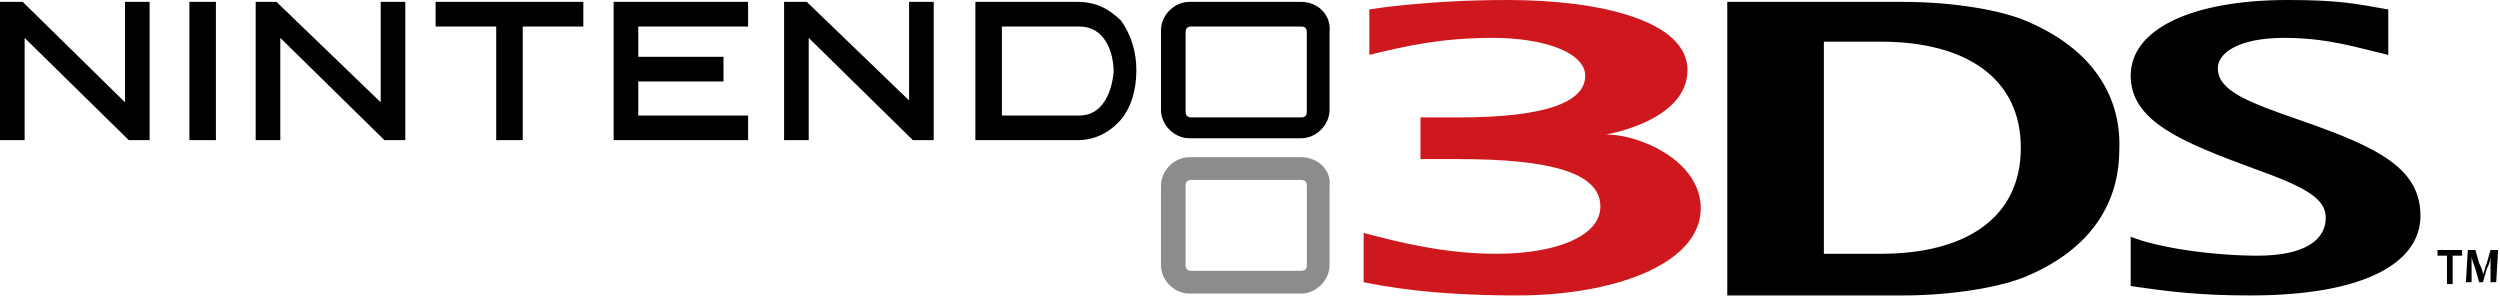
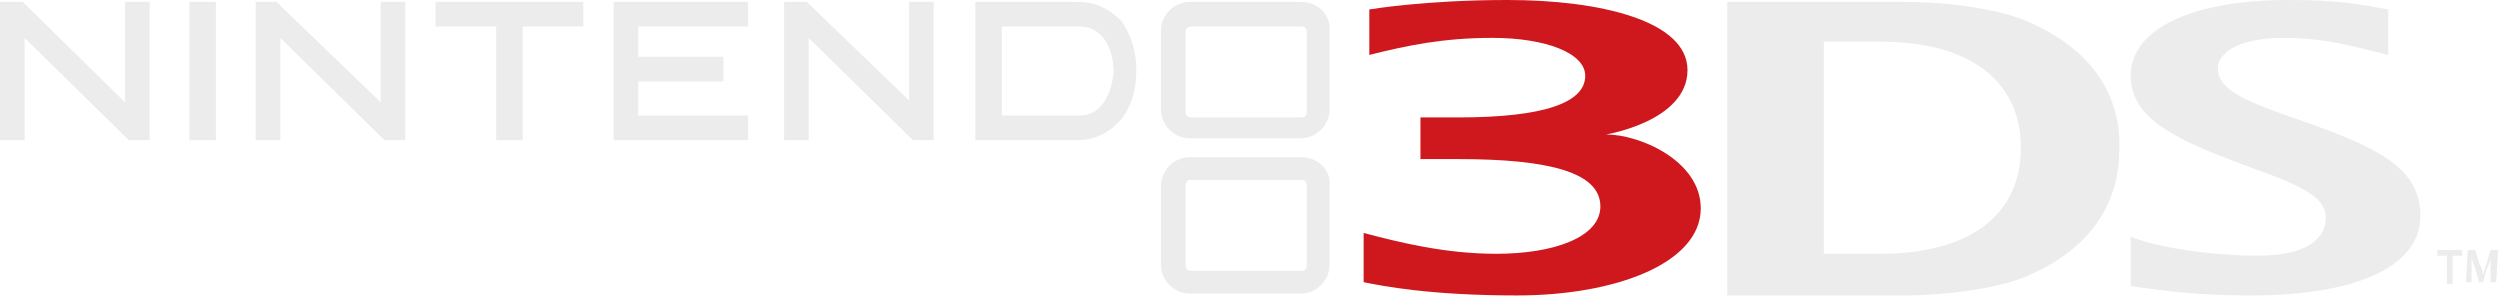
- <svg xmlns="http://www.w3.org/2000/svg" version="1.1" x="0px" y="0px" width="132px" height="15.6px" viewBox="0 0 132 15.6" style="enable-background:new 0 0 132 15.6;" xml:space="preserve">
+ <svg xmlns="http://www.w3.org/2000/svg" fill="#ececec" version="1.1" x="0px" y="0px" width="132px" height="15.6px" viewBox="0 0 132 15.6" style="enable-background:new 0 0 132 15.6;" xml:space="preserve">
  <style type="text/css">
- 	.st0{fill:#8C8C8C;}
+ 	.st0{fill:#ececec;}
	.st1{fill:#CE181E;}
	.st2{fill:none;}
</style>
  <g>
    <g>
      <path d="M128.7,13.5h0.5V15h0.3v-1.5h0.5v-0.3h-1.3V13.5z M131.9,13.2h-0.4l-0.2,0.7c-0.1,0.2-0.1,0.4-0.2,0.6h0    c0-0.2-0.1-0.4-0.2-0.6l-0.2-0.7h-0.4l-0.1,1.7h0.3l0-0.7c0-0.2,0-0.5,0-0.7h0c0,0.2,0.1,0.4,0.2,0.7l0.2,0.7h0.2l0.2-0.7    c0.1-0.2,0.2-0.4,0.2-0.7h0c0,0.2,0,0.5,0,0.7l0,0.7h0.3L131.9,13.2z" />
      <path class="st0" d="M68.7,8.3h-5.9c-0.8,0-1.5,0.7-1.5,1.5V14c0,0.8,0.7,1.5,1.5,1.5h5.9c0.8,0,1.5-0.7,1.5-1.5V9.8    C70.3,9,69.6,8.3,68.7,8.3 M69,14c0,0.2-0.1,0.3-0.3,0.3h-5.8c-0.2,0-0.3-0.1-0.3-0.3V9.8c0-0.2,0.1-0.3,0.3-0.3h5.8    c0.2,0,0.3,0.1,0.3,0.3V14z" />
      <path d="M23,1.4h3.2v6h1.4v-6h3.2V0.1H23V1.4z M20.1,5.4l-5.5-5.3h-1.1v7.3h1.3V2l5.5,5.4h1.1V0.1h-1.3V5.4z M10,7.4h1.4V0.1H10    V7.4z M6.6,5.4L1.2,0.1H0v7.3h1.3V2l5.5,5.4h1.1V0.1H6.6V5.4z M32.4,7.4h7.1V6.1h-5.8V4.3h4.5V3h-4.5V1.4h5.8V0.1h-7.1V7.4z     M48.1,5.4l-5.5-5.3h-1.2v7.3h1.3V2l5.5,5.4h1.1V0.1h-1.3V5.4z M121.6,6.4c-2.9-1-4.5-1.6-4.5-2.8c0-0.8,1.1-1.6,3.5-1.6    c2.3,0,3.8,0.5,5.5,0.9l0-2.4c-1.7-0.3-2.6-0.5-5.3-0.5c-5,0-8.3,1.5-8.3,4c0,2.4,2.7,3.5,6.5,4.9c2.8,1,3.8,1.6,3.8,2.6    c0,1.1-1,2-3.6,2c-2.3,0-5.2-0.4-6.7-1v2.6c2,0.3,3.7,0.5,6.3,0.5c6.2,0,9-1.8,9-4.2C127.8,8.9,125.6,7.8,121.6,6.4z M107.2,1.2    c-1.5-0.7-4.2-1.1-6.7-1.1h-9.3v15.5h9.3c2.4,0,5.2-0.4,6.7-1.1c3.6-1.6,4.7-4.2,4.7-6.6C112,5.4,110.8,2.8,107.2,1.2z M99.3,13.4    h-3V2.2h3c4.6,0,7.4,2,7.4,5.6C106.7,11.5,103.8,13.4,99.3,13.4z M56.9,0.1h-5.4v7.3h5.4c0.9,0,1.7-0.4,2.3-1.1    c0.5-0.6,0.8-1.5,0.8-2.6c0-1-0.3-1.9-0.8-2.6C58.6,0.5,57.9,0.1,56.9,0.1z M57,6.1h-4.1V1.4H57c1.3,0,1.8,1.3,1.8,2.4    C58.7,4.9,58.2,6.1,57,6.1z M68.7,0.1h-5.9c-0.8,0-1.5,0.7-1.5,1.5v4.2c0,0.8,0.7,1.5,1.5,1.5h5.9c0.8,0,1.5-0.7,1.5-1.5V1.7    C70.3,0.8,69.6,0.1,68.7,0.1z M69,5.9c0,0.2-0.1,0.3-0.3,0.3h-5.8c-0.2,0-0.3-0.1-0.3-0.3V1.7c0-0.2,0.1-0.3,0.3-0.3h5.8    c0.2,0,0.3,0.1,0.3,0.3V5.9z" />
      <path class="st1" d="M84.8,7.1c0,0,4.3-0.7,4.3-3.4c0-2.6-4.6-3.7-9.5-3.7c-4.4,0-7.3,0.5-7.3,0.5v2.4c2-0.5,3.9-0.9,6.5-0.9    c2.8,0,4.9,0.8,4.9,2c0,1.4-2.1,2.2-6.7,2.2H75v2.2h2c4.8,0,7.5,0.7,7.5,2.5c0,1.6-2.4,2.5-5.5,2.5c-2.7,0-5.1-0.6-7-1.1v2.6    c1,0.2,3.5,0.7,8.1,0.7c5.2,0,9.7-1.7,9.7-4.6C89.8,8.5,86.6,7.1,84.8,7.1" />
    </g>
    <rect class="st2" width="127.8" height="15.6" />
  </g>
</svg>
